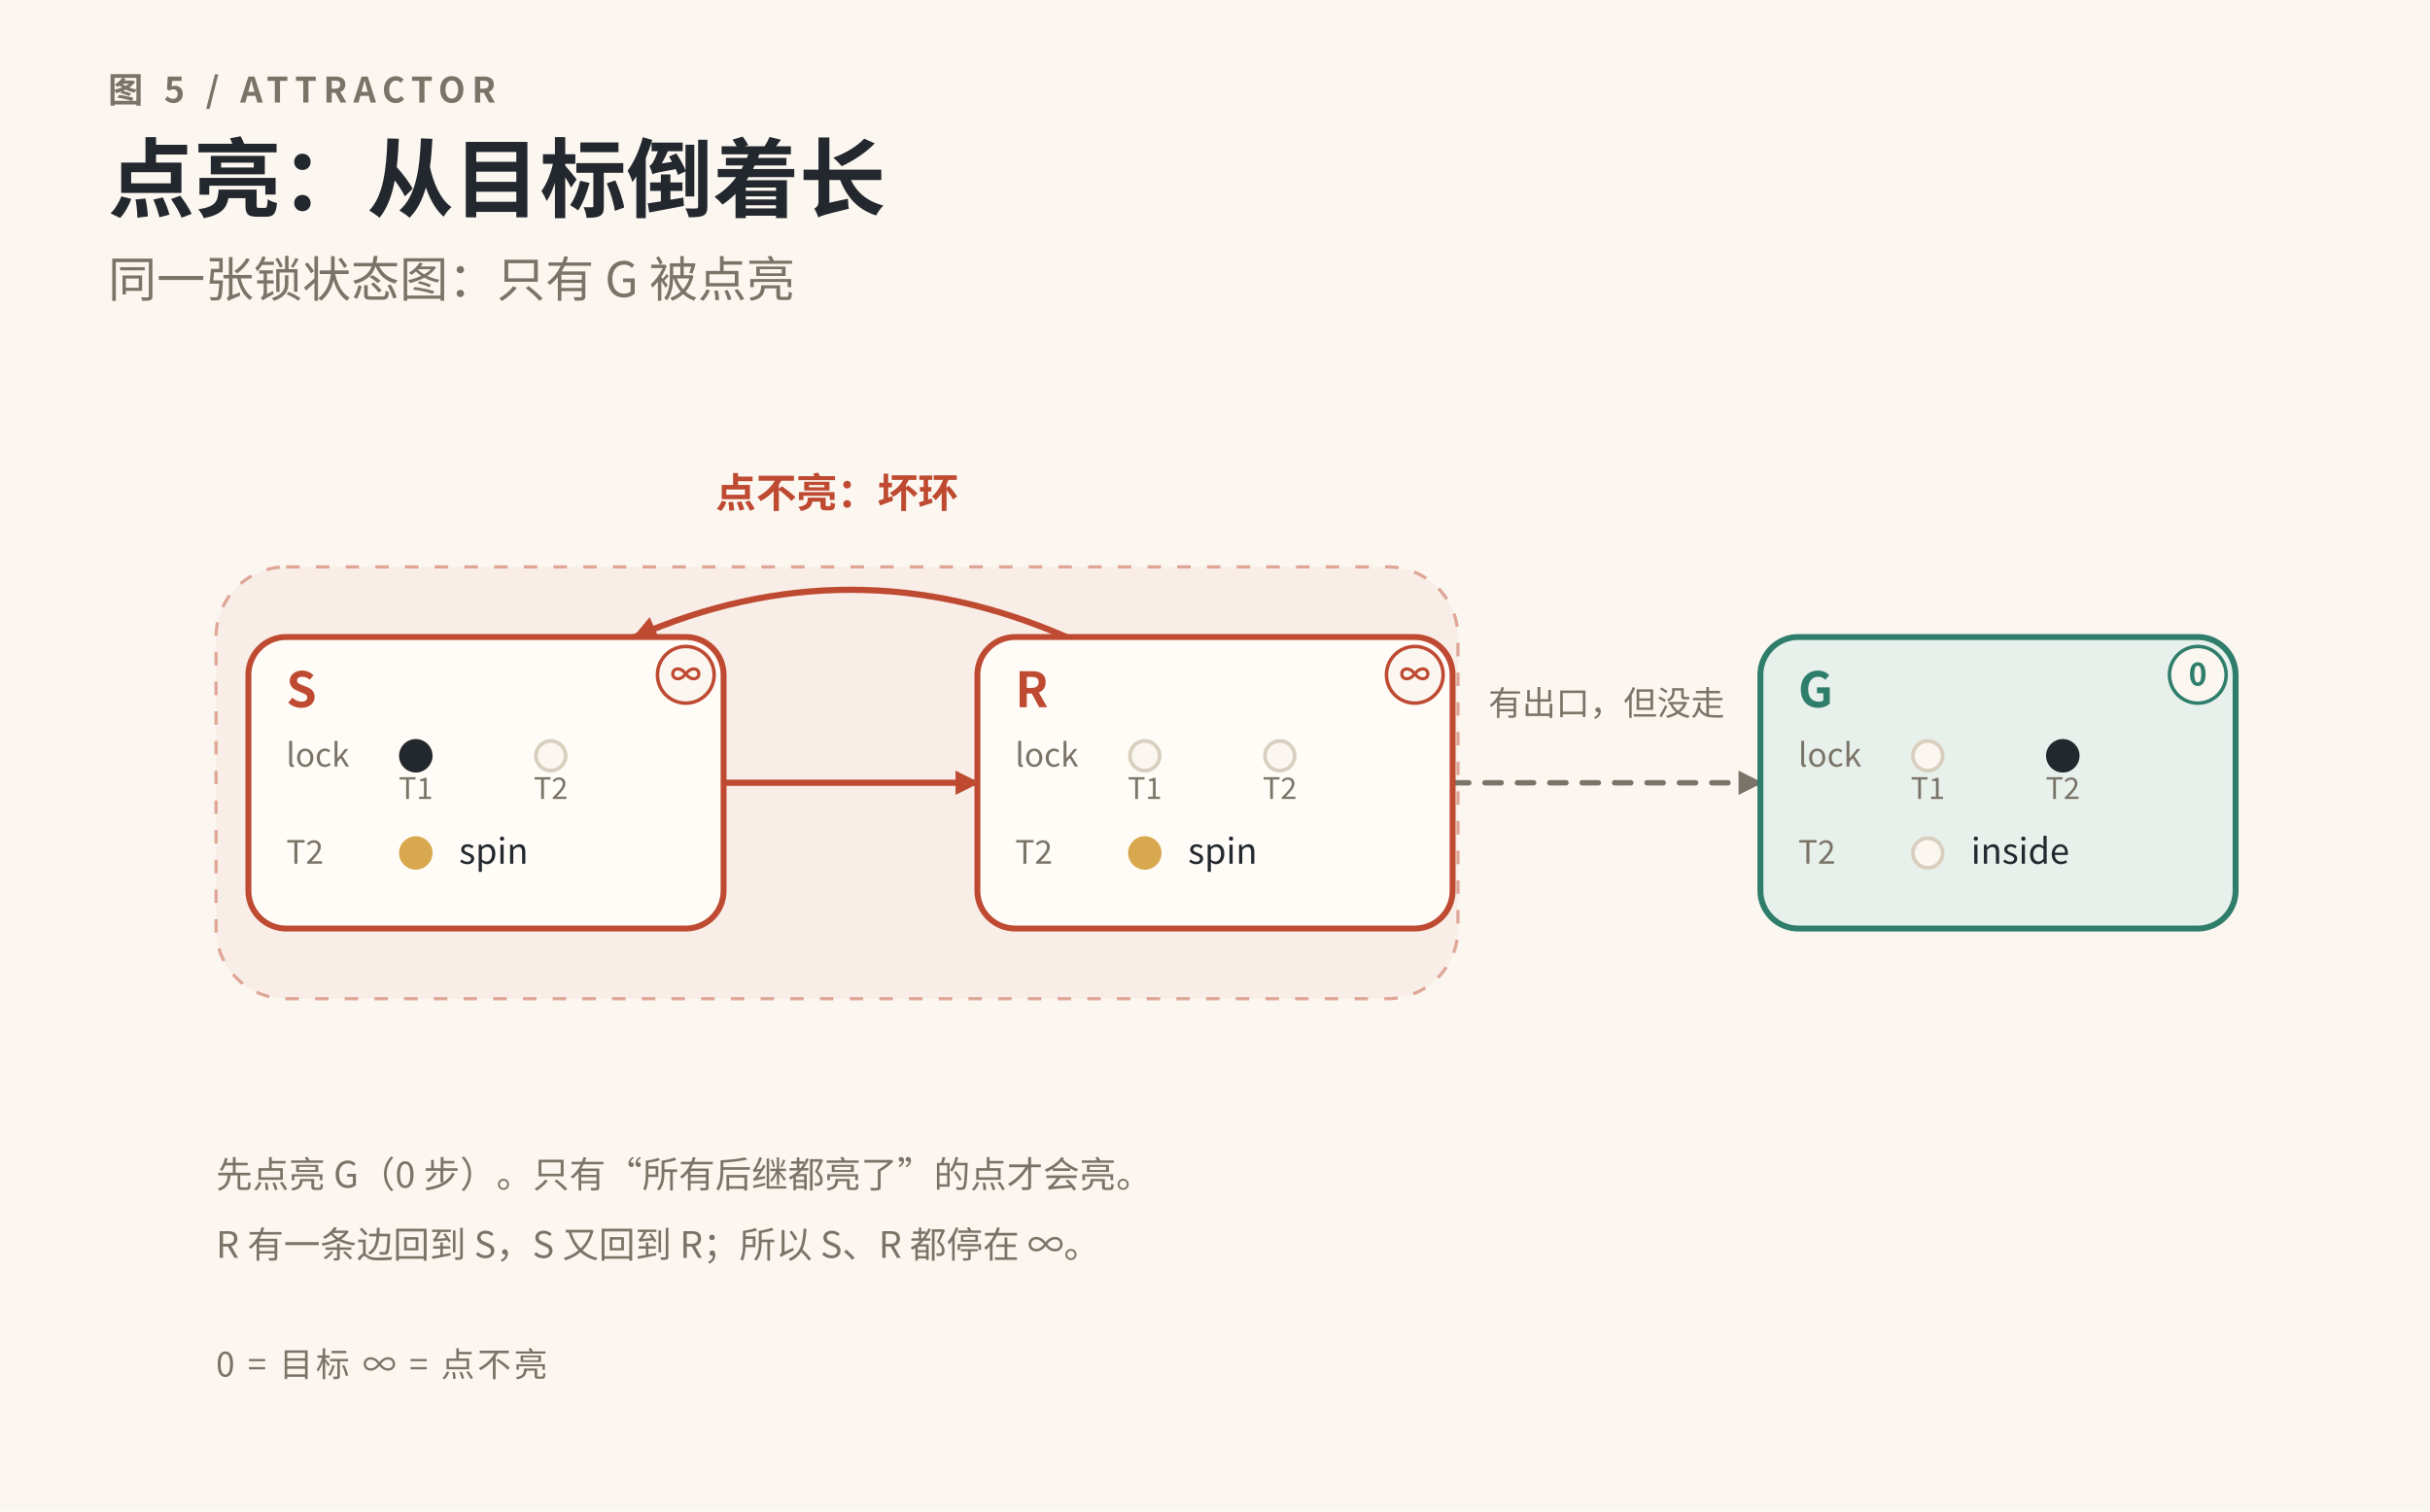
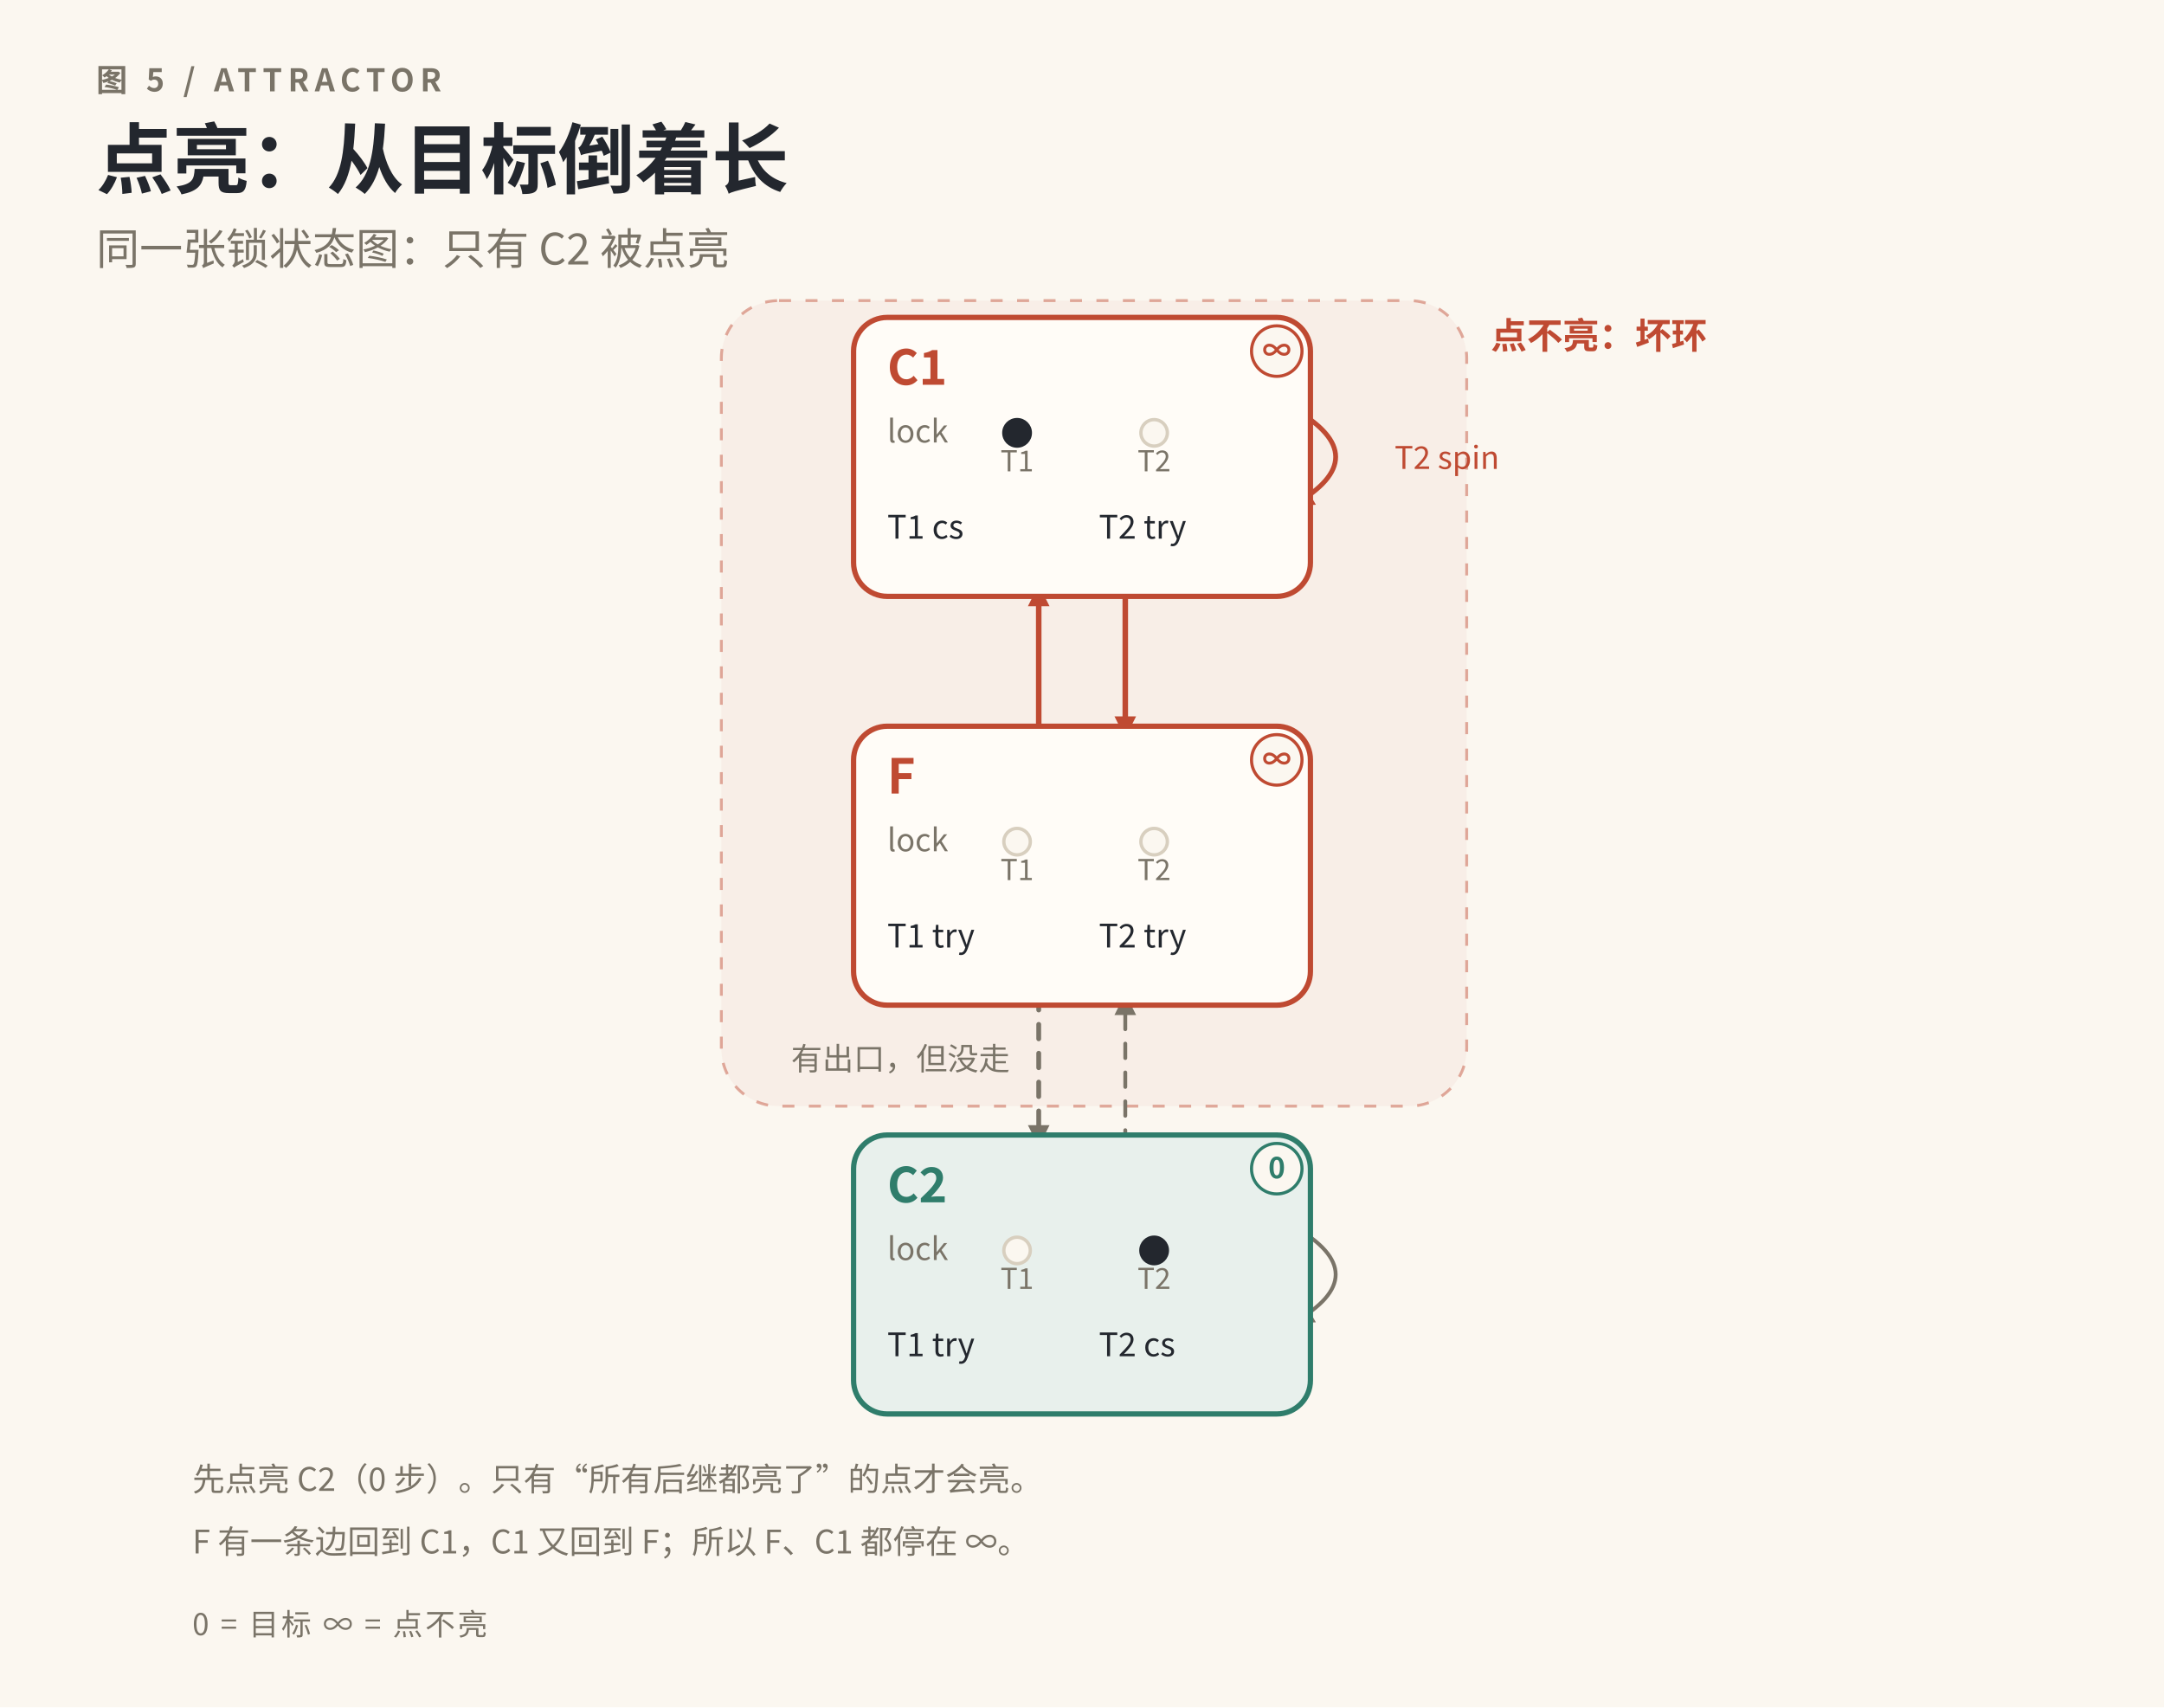
- <svg xmlns="http://www.w3.org/2000/svg" width="1800" height="1120" viewBox="0 0 900 560" text-rendering="geometricPrecision">
+ <svg xmlns="http://www.w3.org/2000/svg" width="1800" height="1420" viewBox="0 0 900 710" text-rendering="geometricPrecision">
  <defs>
    <marker id="ar-red" viewBox="0 0 10 10" refX="9" refY="5" markerWidth="9" markerHeight="9" markerUnits="userSpaceOnUse" orient="auto">
      <path d="M 0 0 L 10 5 L 0 10 z" fill="#BF4A32" />
    </marker>
    <marker id="ar-muted" viewBox="0 0 10 10" refX="9" refY="5" markerWidth="9" markerHeight="9" markerUnits="userSpaceOnUse" orient="auto">
      <path d="M 0 0 L 10 5 L 0 10 z" fill="#7A7468" />
    </marker>
  </defs>
-   <rect width="900" height="560" fill="#FBF7F0" />
+   <rect width="900" height="710" fill="#FBF7F0" />
  <text x="40.0" y="38.0" font-family="PingFang SC, Hiragino Sans GB, Noto Sans CJK SC, sans-serif" font-size="13" font-weight="600" fill="#7A7468" text-anchor="start" letter-spacing="2.4">图 5 / ATTRACTOR</text>
  <text x="40.0" y="78.0" font-family="PingFang SC, Hiragino Sans GB, Noto Sans CJK SC, sans-serif" font-size="32" font-weight="700" fill="#23272E" text-anchor="start">点亮：从目标倒着长</text>
-   <text x="40.0" y="110.0" font-family="PingFang SC, Hiragino Sans GB, Noto Sans CJK SC, sans-serif" font-size="18" font-weight="normal" fill="#7A7468" text-anchor="start">同一张锁状态图：只有 G 被点亮</text>
-   <rect x="80.0" y="210.0" width="460.0" height="160.0" rx="26" fill="#BF4A32" stroke="none" stroke-width="1" opacity="0.05" />
-   <rect x="80.0" y="210.0" width="460.0" height="160.0" rx="26" fill="none" stroke="#BF4A32" stroke-width="1.2" stroke-dasharray="5 6" opacity="0.45" />
-   <text x="310.0" y="188.0" font-family="PingFang SC, Hiragino Sans GB, Noto Sans CJK SC, sans-serif" font-size="15" font-weight="700" fill="#BF4A32" text-anchor="middle">点不亮：坏环</text>
-   <path d="M 268.0 290.0 Q 315.0 290.0 362.0 290.0" fill="none" stroke="#BF4A32" stroke-width="2.3" stroke-linecap="round" marker-end="url(#ar-red)" />
-   <path d="M 395.0 236.0 Q 315.0 201.0 235.0 236.0" fill="none" stroke="#BF4A32" stroke-width="2.3" stroke-linecap="round" marker-end="url(#ar-red)" />
-   <path d="M 538.0 290.0 Q 595.0 290.0 652.0 290.0" fill="none" stroke="#7A7468" stroke-width="2.0" stroke-linecap="round" stroke-dasharray="6 6" marker-end="url(#ar-muted)" />
-   <text x="595.0" y="265.0" font-family="PingFang SC, Hiragino Sans GB, Noto Sans CJK SC, sans-serif" font-size="12.5" font-weight="normal" fill="#7A7468" text-anchor="middle">有出口，但没走</text>
-   <rect x="92.0" y="236.0" width="176.0" height="108.0" rx="14" fill="#FFFCF7" stroke="#BF4A32" stroke-width="2.2" />
-   <text x="106.0" y="262.0" font-family="PingFang SC, Hiragino Sans GB, Noto Sans CJK SC, sans-serif" font-size="18" font-weight="700" fill="#BF4A32" text-anchor="start">S</text>
-   <text x="106.0" y="284.0" font-family="PingFang SC, Hiragino Sans GB, Noto Sans CJK SC, sans-serif" font-size="12" font-weight="normal" fill="#7A7468" text-anchor="start">lock</text>
-   <circle cx="154.0" cy="280.0" r="5.5" fill="#23272E" stroke="#23272E" stroke-width="1.4" />
-   <text x="154.0" y="296.0" font-family="PingFang SC, Hiragino Sans GB, Noto Sans CJK SC, sans-serif" font-size="11" font-weight="normal" fill="#7A7468" text-anchor="middle">T1</text>
-   <circle cx="204.0" cy="280.0" r="5.5" fill="#FBF7F0" stroke="#D8CFBF" stroke-width="1.4" />
-   <text x="204.0" y="296.0" font-family="PingFang SC, Hiragino Sans GB, Noto Sans CJK SC, sans-serif" font-size="11" font-weight="normal" fill="#7A7468" text-anchor="middle">T2</text>
-   <text x="106.0" y="320.0" font-family="PingFang SC, Hiragino Sans GB, Noto Sans CJK SC, sans-serif" font-size="12" font-weight="normal" fill="#7A7468" text-anchor="start">T2</text>
-   <circle cx="154.0" cy="316.0" r="5.5" fill="#D8A84E" stroke="#D8A84E" stroke-width="1.4" />
-   <text x="170.0" y="320.0" font-family="PingFang SC, Hiragino Sans GB, Noto Sans CJK SC, sans-serif" font-size="13" font-weight="normal" fill="#23272E" text-anchor="start">spin</text>
-   <circle cx="254.0" cy="250.0" r="10.5" fill="#FBF7F0" stroke="#BF4A32" stroke-width="1.3" />
-   <text x="254.0" y="254.0" font-family="PingFang SC, Hiragino Sans GB, Noto Sans CJK SC, sans-serif" font-size="11.5" font-weight="600" fill="#BF4A32" text-anchor="middle">∞</text>
-   <rect x="362.0" y="236.0" width="176.0" height="108.0" rx="14" fill="#FFFCF7" stroke="#BF4A32" stroke-width="2.2" />
-   <text x="376.0" y="262.0" font-family="PingFang SC, Hiragino Sans GB, Noto Sans CJK SC, sans-serif" font-size="18" font-weight="700" fill="#BF4A32" text-anchor="start">R</text>
-   <text x="376.0" y="284.0" font-family="PingFang SC, Hiragino Sans GB, Noto Sans CJK SC, sans-serif" font-size="12" font-weight="normal" fill="#7A7468" text-anchor="start">lock</text>
-   <circle cx="424.0" cy="280.0" r="5.5" fill="#FBF7F0" stroke="#D8CFBF" stroke-width="1.4" />
-   <text x="424.0" y="296.0" font-family="PingFang SC, Hiragino Sans GB, Noto Sans CJK SC, sans-serif" font-size="11" font-weight="normal" fill="#7A7468" text-anchor="middle">T1</text>
-   <circle cx="474.0" cy="280.0" r="5.5" fill="#FBF7F0" stroke="#D8CFBF" stroke-width="1.4" />
-   <text x="474.0" y="296.0" font-family="PingFang SC, Hiragino Sans GB, Noto Sans CJK SC, sans-serif" font-size="11" font-weight="normal" fill="#7A7468" text-anchor="middle">T2</text>
-   <text x="376.0" y="320.0" font-family="PingFang SC, Hiragino Sans GB, Noto Sans CJK SC, sans-serif" font-size="12" font-weight="normal" fill="#7A7468" text-anchor="start">T2</text>
-   <circle cx="424.0" cy="316.0" r="5.5" fill="#D8A84E" stroke="#D8A84E" stroke-width="1.4" />
-   <text x="440.0" y="320.0" font-family="PingFang SC, Hiragino Sans GB, Noto Sans CJK SC, sans-serif" font-size="13" font-weight="normal" fill="#23272E" text-anchor="start">spin</text>
-   <circle cx="524.0" cy="250.0" r="10.5" fill="#FBF7F0" stroke="#BF4A32" stroke-width="1.3" />
-   <text x="524.0" y="254.0" font-family="PingFang SC, Hiragino Sans GB, Noto Sans CJK SC, sans-serif" font-size="11.5" font-weight="600" fill="#BF4A32" text-anchor="middle">∞</text>
-   <rect x="652.0" y="236.0" width="176.0" height="108.0" rx="14" fill="#E8F0EC" stroke="#2F7D6B" stroke-width="2.2" />
-   <text x="666.0" y="262.0" font-family="PingFang SC, Hiragino Sans GB, Noto Sans CJK SC, sans-serif" font-size="18" font-weight="700" fill="#2F7D6B" text-anchor="start">G</text>
-   <text x="666.0" y="284.0" font-family="PingFang SC, Hiragino Sans GB, Noto Sans CJK SC, sans-serif" font-size="12" font-weight="normal" fill="#7A7468" text-anchor="start">lock</text>
-   <circle cx="714.0" cy="280.0" r="5.5" fill="#FBF7F0" stroke="#D8CFBF" stroke-width="1.4" />
-   <text x="714.0" y="296.0" font-family="PingFang SC, Hiragino Sans GB, Noto Sans CJK SC, sans-serif" font-size="11" font-weight="normal" fill="#7A7468" text-anchor="middle">T1</text>
-   <circle cx="764.0" cy="280.0" r="5.5" fill="#23272E" stroke="#23272E" stroke-width="1.4" />
-   <text x="764.0" y="296.0" font-family="PingFang SC, Hiragino Sans GB, Noto Sans CJK SC, sans-serif" font-size="11" font-weight="normal" fill="#7A7468" text-anchor="middle">T2</text>
-   <text x="666.0" y="320.0" font-family="PingFang SC, Hiragino Sans GB, Noto Sans CJK SC, sans-serif" font-size="12" font-weight="normal" fill="#7A7468" text-anchor="start">T2</text>
-   <circle cx="714.0" cy="316.0" r="5.5" fill="#FBF7F0" stroke="#D8CFBF" stroke-width="1.4" />
-   <text x="730.0" y="320.0" font-family="PingFang SC, Hiragino Sans GB, Noto Sans CJK SC, sans-serif" font-size="13" font-weight="normal" fill="#23272E" text-anchor="start">inside</text>
-   <circle cx="814.0" cy="250.0" r="10.5" fill="#FBF7F0" stroke="#2F7D6B" stroke-width="1.3" />
-   <text x="814.0" y="254.0" font-family="PingFang SC, Hiragino Sans GB, Noto Sans CJK SC, sans-serif" font-size="11.5" font-weight="600" fill="#2F7D6B" text-anchor="middle">0</text>
-   <text x="80.0" y="440.0" font-family="PingFang SC, Hiragino Sans GB, Noto Sans CJK SC, sans-serif" font-size="13.5" font-weight="normal" fill="#7A7468" text-anchor="start">先点亮 G（0 步）。只有“所有后继都亮了”的点才会亮。</text>
-   <text x="80.0" y="466.0" font-family="PingFang SC, Hiragino Sans GB, Noto Sans CJK SC, sans-serif" font-size="13.5" font-weight="normal" fill="#7A7468" text-anchor="start">R 有一条边回到 S，S 又回到 R；所以 S、R 都停在 ∞。</text>
-   <text x="80.0" y="510.0" font-family="PingFang SC, Hiragino Sans GB, Noto Sans CJK SC, sans-serif" font-size="12.5" font-weight="normal" fill="#7A7468" text-anchor="start" letter-spacing="1">0 = 目标    ∞ = 点不亮</text>
+   <text x="40.0" y="110.0" font-family="PingFang SC, Hiragino Sans GB, Noto Sans CJK SC, sans-serif" font-size="18" font-weight="normal" fill="#7A7468" text-anchor="start">同一张锁状态图：只有 C2 被点亮</text>
+   <rect x="300.0" y="125.0" width="310.0" height="335.0" rx="24" fill="#BF4A32" stroke="none" stroke-width="1" opacity="0.05" />
+   <rect x="300.0" y="125.0" width="310.0" height="335.0" rx="24" fill="none" stroke="#BF4A32" stroke-width="1.2" stroke-dasharray="5 6" opacity="0.45" />
+   <text x="620.0" y="145.0" font-family="PingFang SC, Hiragino Sans GB, Noto Sans CJK SC, sans-serif" font-size="15" font-weight="700" fill="#BF4A32" text-anchor="start">点不亮：坏环</text>
+   <path d="M 432.0 306.0 Q 432.0 275.0 432.0 244.0" fill="none" stroke="#BF4A32" stroke-width="2.3" stroke-linecap="round" marker-end="url(#ar-red)" />
+   <path d="M 468.0 244.0 Q 468.0 275.0 468.0 306.0" fill="none" stroke="#BF4A32" stroke-width="2.3" stroke-linecap="round" marker-end="url(#ar-red)" />
+   <path d="M 432.0 414.0 Q 432.0 445.0 432.0 476.0" fill="none" stroke="#7A7468" stroke-width="2.0" stroke-linecap="round" stroke-dasharray="6 6" marker-end="url(#ar-muted)" />
+   <path d="M 468.0 476.0 Q 468.0 445.0 468.0 414.0" fill="none" stroke="#7A7468" stroke-width="1.6" stroke-linecap="round" stroke-dasharray="6 6" marker-end="url(#ar-muted)" />
+   <path d="M 538.0 170.0 Q 573.0 190.0 538.0 210.0" fill="none" stroke="#BF4A32" stroke-width="2.0" stroke-linecap="round" marker-end="url(#ar-red)" />
+   <path d="M 538.0 510.0 Q 573.0 530.0 538.0 550.0" fill="none" stroke="#7A7468" stroke-width="1.6" stroke-linecap="round" marker-end="url(#ar-muted)" />
+   <text x="420.0" y="445.0" font-family="PingFang SC, Hiragino Sans GB, Noto Sans CJK SC, sans-serif" font-size="13" font-weight="normal" fill="#7A7468" text-anchor="end">有出口，但没走</text>
+   <text x="580.0" y="195.0" font-family="PingFang SC, Hiragino Sans GB, Noto Sans CJK SC, sans-serif" font-size="13" font-weight="normal" fill="#BF4A32" text-anchor="start">T2 spin</text>
+   <rect x="355.0" y="132.0" width="190.0" height="116.0" rx="14" fill="#FFFCF7" stroke="#BF4A32" stroke-width="2.2" />
+   <text x="369.0" y="160.0" font-family="PingFang SC, Hiragino Sans GB, Noto Sans CJK SC, sans-serif" font-size="20" font-weight="700" fill="#BF4A32" text-anchor="start">C1</text>
+   <text x="369.0" y="184.0" font-family="PingFang SC, Hiragino Sans GB, Noto Sans CJK SC, sans-serif" font-size="13" font-weight="normal" fill="#7A7468" text-anchor="start">lock</text>
+   <circle cx="423.0" cy="180.0" r="5.5" fill="#23272E" stroke="#23272E" stroke-width="1.4" />
+   <text x="423.0" y="196.0" font-family="PingFang SC, Hiragino Sans GB, Noto Sans CJK SC, sans-serif" font-size="12" font-weight="normal" fill="#7A7468" text-anchor="middle">T1</text>
+   <circle cx="480.0" cy="180.0" r="5.5" fill="#FBF7F0" stroke="#D8CFBF" stroke-width="1.4" />
+   <text x="480.0" y="196.0" font-family="PingFang SC, Hiragino Sans GB, Noto Sans CJK SC, sans-serif" font-size="12" font-weight="normal" fill="#7A7468" text-anchor="middle">T2</text>
+   <text x="369.0" y="224.0" font-family="PingFang SC, Hiragino Sans GB, Noto Sans CJK SC, sans-serif" font-size="13.5" font-weight="normal" fill="#23272E" text-anchor="start">T1 cs</text>
+   <text x="457.0" y="224.0" font-family="PingFang SC, Hiragino Sans GB, Noto Sans CJK SC, sans-serif" font-size="13.5" font-weight="normal" fill="#23272E" text-anchor="start">T2 try</text>
+   <circle cx="531.0" cy="146.0" r="10.5" fill="#FBF7F0" stroke="#BF4A32" stroke-width="1.3" />
+   <text x="531.0" y="150.0" font-family="PingFang SC, Hiragino Sans GB, Noto Sans CJK SC, sans-serif" font-size="12" font-weight="600" fill="#BF4A32" text-anchor="middle">∞</text>
+   <rect x="355.0" y="302.0" width="190.0" height="116.0" rx="14" fill="#FFFCF7" stroke="#BF4A32" stroke-width="2.2" />
+   <text x="369.0" y="330.0" font-family="PingFang SC, Hiragino Sans GB, Noto Sans CJK SC, sans-serif" font-size="20" font-weight="700" fill="#BF4A32" text-anchor="start">F</text>
+   <text x="369.0" y="354.0" font-family="PingFang SC, Hiragino Sans GB, Noto Sans CJK SC, sans-serif" font-size="13" font-weight="normal" fill="#7A7468" text-anchor="start">lock</text>
+   <circle cx="423.0" cy="350.0" r="5.5" fill="#FBF7F0" stroke="#D8CFBF" stroke-width="1.4" />
+   <text x="423.0" y="366.0" font-family="PingFang SC, Hiragino Sans GB, Noto Sans CJK SC, sans-serif" font-size="12" font-weight="normal" fill="#7A7468" text-anchor="middle">T1</text>
+   <circle cx="480.0" cy="350.0" r="5.5" fill="#FBF7F0" stroke="#D8CFBF" stroke-width="1.4" />
+   <text x="480.0" y="366.0" font-family="PingFang SC, Hiragino Sans GB, Noto Sans CJK SC, sans-serif" font-size="12" font-weight="normal" fill="#7A7468" text-anchor="middle">T2</text>
+   <text x="369.0" y="394.0" font-family="PingFang SC, Hiragino Sans GB, Noto Sans CJK SC, sans-serif" font-size="13.5" font-weight="normal" fill="#23272E" text-anchor="start">T1 try</text>
+   <text x="457.0" y="394.0" font-family="PingFang SC, Hiragino Sans GB, Noto Sans CJK SC, sans-serif" font-size="13.5" font-weight="normal" fill="#23272E" text-anchor="start">T2 try</text>
+   <circle cx="531.0" cy="316.0" r="10.5" fill="#FBF7F0" stroke="#BF4A32" stroke-width="1.3" />
+   <text x="531.0" y="320.0" font-family="PingFang SC, Hiragino Sans GB, Noto Sans CJK SC, sans-serif" font-size="12" font-weight="600" fill="#BF4A32" text-anchor="middle">∞</text>
+   <rect x="355.0" y="472.0" width="190.0" height="116.0" rx="14" fill="#E8F0EC" stroke="#2F7D6B" stroke-width="2.2" />
+   <text x="369.0" y="500.0" font-family="PingFang SC, Hiragino Sans GB, Noto Sans CJK SC, sans-serif" font-size="20" font-weight="700" fill="#2F7D6B" text-anchor="start">C2</text>
+   <text x="369.0" y="524.0" font-family="PingFang SC, Hiragino Sans GB, Noto Sans CJK SC, sans-serif" font-size="13" font-weight="normal" fill="#7A7468" text-anchor="start">lock</text>
+   <circle cx="423.0" cy="520.0" r="5.5" fill="#FBF7F0" stroke="#D8CFBF" stroke-width="1.4" />
+   <text x="423.0" y="536.0" font-family="PingFang SC, Hiragino Sans GB, Noto Sans CJK SC, sans-serif" font-size="12" font-weight="normal" fill="#7A7468" text-anchor="middle">T1</text>
+   <circle cx="480.0" cy="520.0" r="5.5" fill="#23272E" stroke="#23272E" stroke-width="1.4" />
+   <text x="480.0" y="536.0" font-family="PingFang SC, Hiragino Sans GB, Noto Sans CJK SC, sans-serif" font-size="12" font-weight="normal" fill="#7A7468" text-anchor="middle">T2</text>
+   <text x="369.0" y="564.0" font-family="PingFang SC, Hiragino Sans GB, Noto Sans CJK SC, sans-serif" font-size="13.5" font-weight="normal" fill="#23272E" text-anchor="start">T1 try</text>
+   <text x="457.0" y="564.0" font-family="PingFang SC, Hiragino Sans GB, Noto Sans CJK SC, sans-serif" font-size="13.5" font-weight="normal" fill="#23272E" text-anchor="start">T2 cs</text>
+   <circle cx="531.0" cy="486.0" r="10.5" fill="#FBF7F0" stroke="#2F7D6B" stroke-width="1.3" />
+   <text x="531.0" y="490.0" font-family="PingFang SC, Hiragino Sans GB, Noto Sans CJK SC, sans-serif" font-size="12" font-weight="600" fill="#2F7D6B" text-anchor="middle">0</text>
+   <text x="80.0" y="620.0" font-family="PingFang SC, Hiragino Sans GB, Noto Sans CJK SC, sans-serif" font-size="13.5" font-weight="normal" fill="#7A7468" text-anchor="start">先点亮 C2（0 步）。只有“所有后继都亮了”的点才会亮。</text>
+   <text x="80.0" y="646.0" font-family="PingFang SC, Hiragino Sans GB, Noto Sans CJK SC, sans-serif" font-size="13.5" font-weight="normal" fill="#7A7468" text-anchor="start">F 有一条边回到 C1，C1 又回到 F；所以 F、C1 都停在 ∞。</text>
+   <text x="80.0" y="680.0" font-family="PingFang SC, Hiragino Sans GB, Noto Sans CJK SC, sans-serif" font-size="12.5" font-weight="normal" fill="#7A7468" text-anchor="start" letter-spacing="1">0 = 目标    ∞ = 点不亮</text>
</svg>
